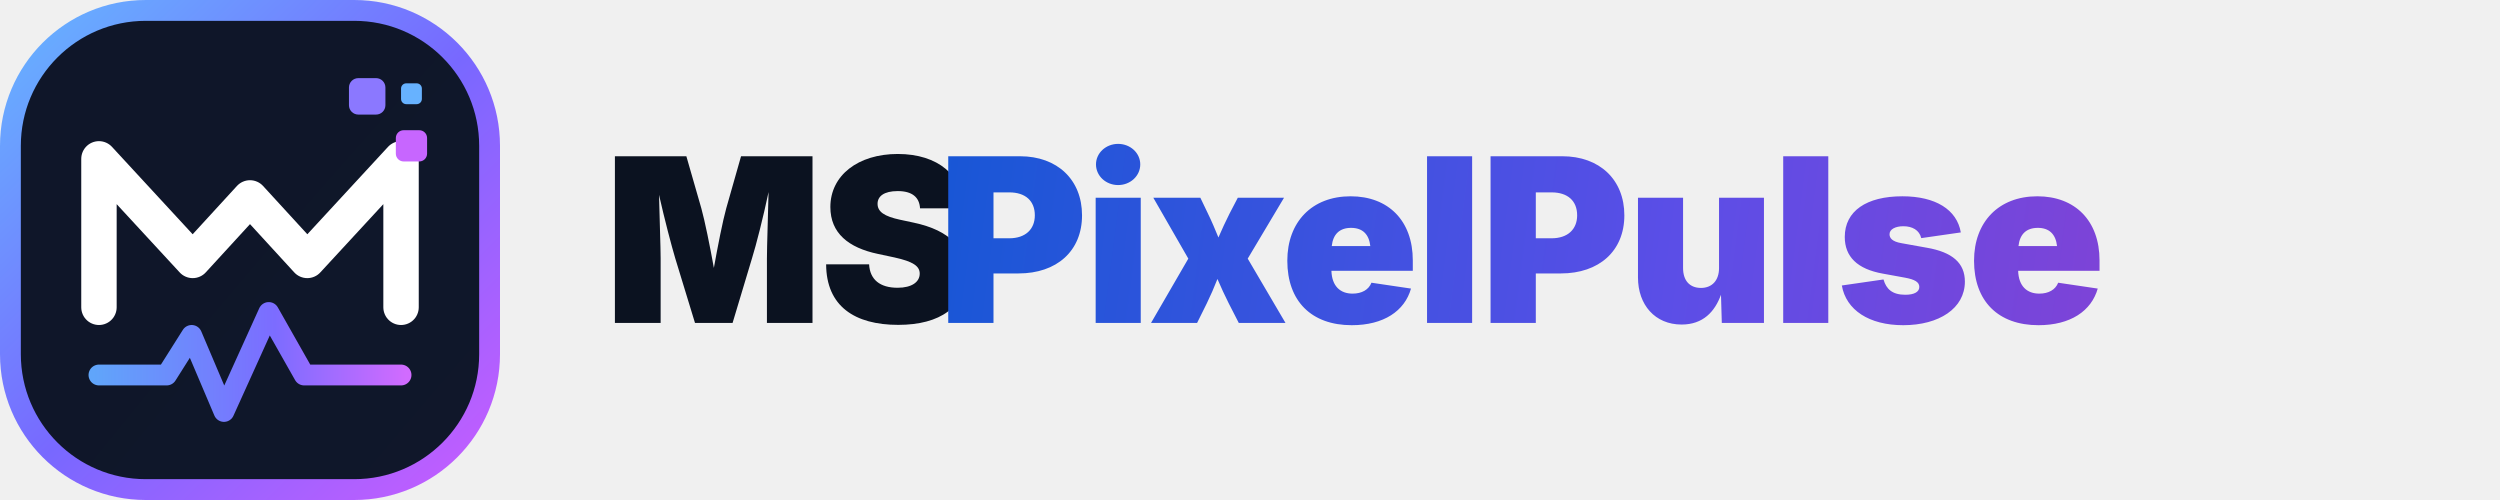
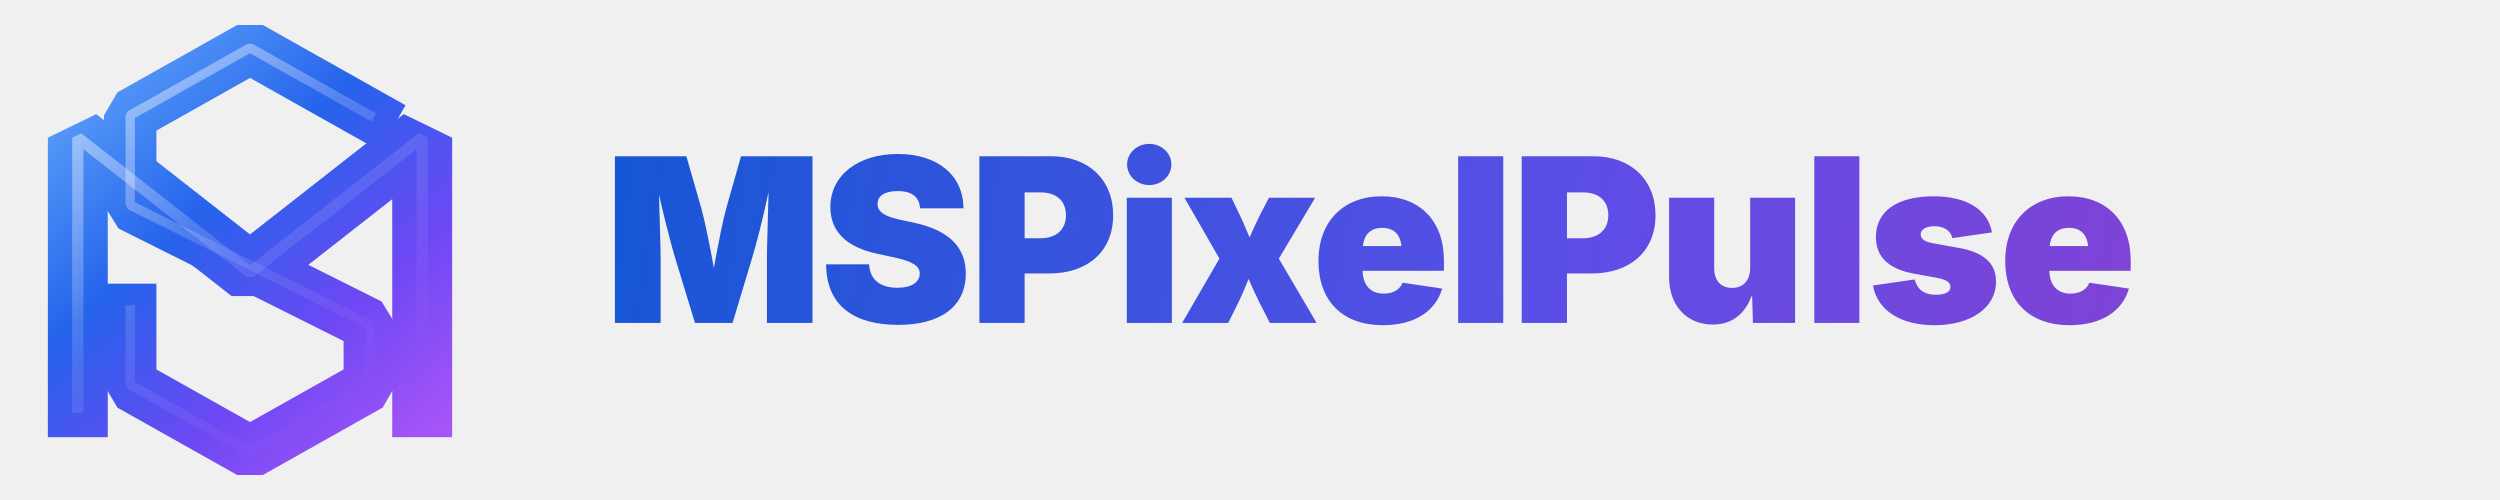
<svg xmlns="http://www.w3.org/2000/svg" width="240" height="48" viewBox="0 0 240 48" fill="none" role="img" aria-labelledby="title desc">
  <defs>
-     <linearGradient id="frame" x1="2" y1="1" x2="47" y2="48" gradientUnits="userSpaceOnUse">
-       <stop stop-color="#66B3FF" />
-       <stop offset="0.5" stop-color="#7868FF" />
-       <stop offset="1" stop-color="#C95CFF" />
+     <linearGradient id="brand" x1="18" y1="12" x2="110" y2="118" gradientUnits="userSpaceOnUse">
+       <stop stop-color="#60A5FA" />
+       <stop offset="0.38" stop-color="#2563EB" />
+       <stop offset="0.7" stop-color="#6D48F4" />
+       <stop offset="1" stop-color="#A855F7" />
    </linearGradient>
-     <linearGradient id="pulse" x1="9" y1="35" x2="39" y2="35" gradientUnits="userSpaceOnUse">
-       <stop stop-color="#60A5FA" />
-       <stop offset="0.58" stop-color="#7C6CFF" />
-       <stop offset="1" stop-color="#D16BFF" />
+     <linearGradient id="highlight" x1="24" y1="15" x2="92" y2="106" gradientUnits="userSpaceOnUse">
+       <stop stop-color="#FFFFFF" stop-opacity="0.5" />
+       <stop offset="0.52" stop-color="#FFFFFF" stop-opacity="0.12" />
+       <stop offset="1" stop-color="#FFFFFF" stop-opacity="0" />
    </linearGradient>
-     <linearGradient id="word" x1="87" y1="17" x2="218" y2="34" gradientUnits="userSpaceOnUse">
+     <linearGradient id="word" x1="58" y1="13" x2="222" y2="36" gradientUnits="userSpaceOnUse">
      <stop stop-color="#1557D5" />
      <stop offset="0.56" stop-color="#5B4EE7" />
      <stop offset="1" stop-color="#8B3FD1" />
    </linearGradient>
-     <radialGradient id="glow" cx="0" cy="0" r="1" gradientTransform="translate(15 10) rotate(49) scale(36)">
-       <stop stop-color="#172341" />
-       <stop offset="1" stop-color="#070910" />
-     </radialGradient>
  </defs>
-   <rect x="1" y="1" width="46" height="46" rx="13" fill="url(#glow)" stroke="url(#frame)" stroke-width="2" />
-   <path d="M9.5 29.5V15.25L18.5 25L24 19L29.5 25L38.5 15.25V29.5" stroke="#FFFFFF" stroke-width="3.4" stroke-linecap="round" stroke-linejoin="round" />
-   <path d="M9.5 36H16L18.4 32.2L21.5 39.5L25.8 30L29.2 36H38.5" stroke="url(#pulse)" stroke-width="2" stroke-linecap="round" stroke-linejoin="round" />
-   <rect x="33.5" y="7.5" width="3.5" height="3.5" rx="0.9" fill="#8B78FF" />
-   <rect x="38.5" y="8" width="2" height="2" rx="0.5" fill="#67B2FF" />
-   <rect x="38" y="12.5" width="3" height="3" rx="0.75" fill="#C766FF" />
-   <text x="58" y="31" fill="#0B1220" font-family="Inter, ui-sans-serif, system-ui, -apple-system, BlinkMacSystemFont, 'Segoe UI', sans-serif" font-size="22" font-weight="850" letter-spacing="-0.35">MS</text>
-   <text x="90" y="31" fill="url(#word)" font-family="Inter, ui-sans-serif, system-ui, -apple-system, BlinkMacSystemFont, 'Segoe UI', sans-serif" font-size="22" font-weight="850" letter-spacing="-0.35">PixelPulse</text>
+   <g transform="translate(1 1) scale(0.359375)" stroke-linecap="square" stroke-linejoin="bevel">
+     <path d="M18 106V34L64 70L110 34V106" stroke="url(#brand)" stroke-width="16" />
+     <path d="M96 28L64 10L32 28V52L96 84V100L64 118L32 100V80" stroke="url(#brand)" stroke-width="14" />
+     <path d="M18 106V34L64 70L110 34V106" stroke="url(#highlight)" stroke-width="3" />
+     <path d="M96 28L64 10L32 28V52L96 84V100L64 118L32 100V80" stroke="url(#highlight)" stroke-width="2.5" />
+   </g>
+   <text x="58" y="31" fill="url(#word)" font-family="Inter, ui-sans-serif, system-ui, -apple-system, BlinkMacSystemFont, 'Segoe UI', sans-serif" font-size="22" font-weight="850" letter-spacing="-0.35">MSPixelPulse</text>
</svg>
